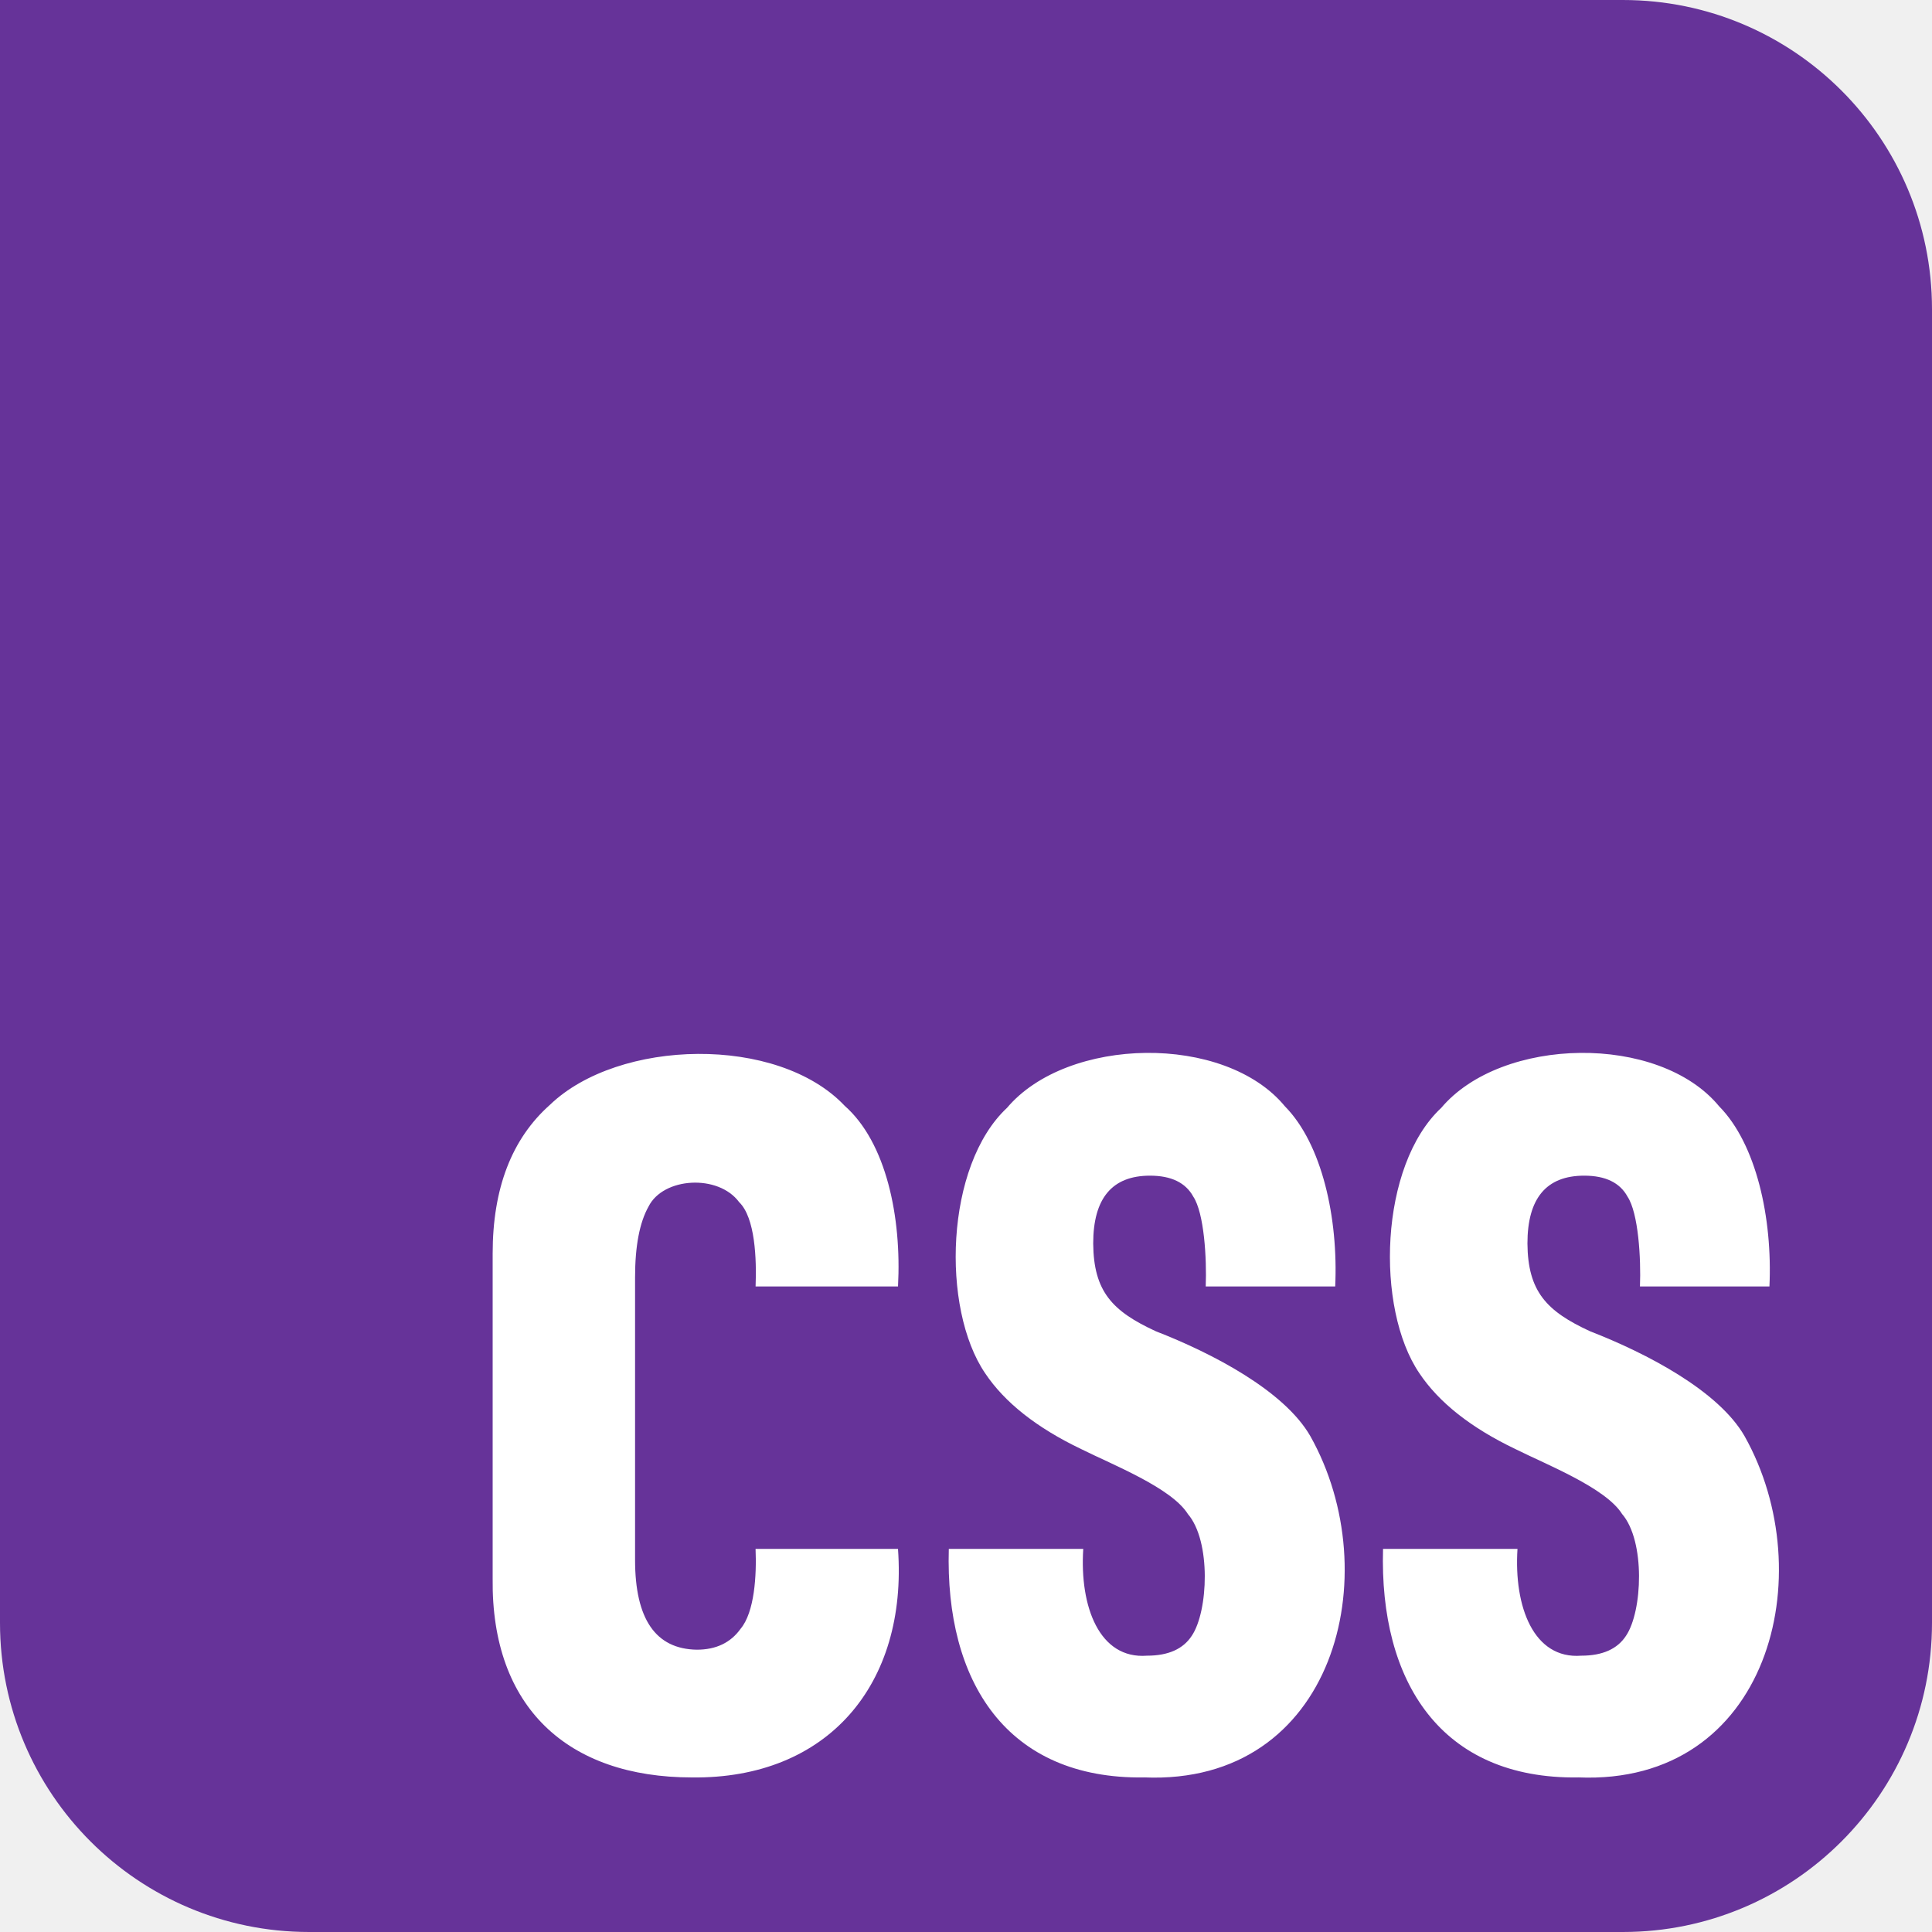
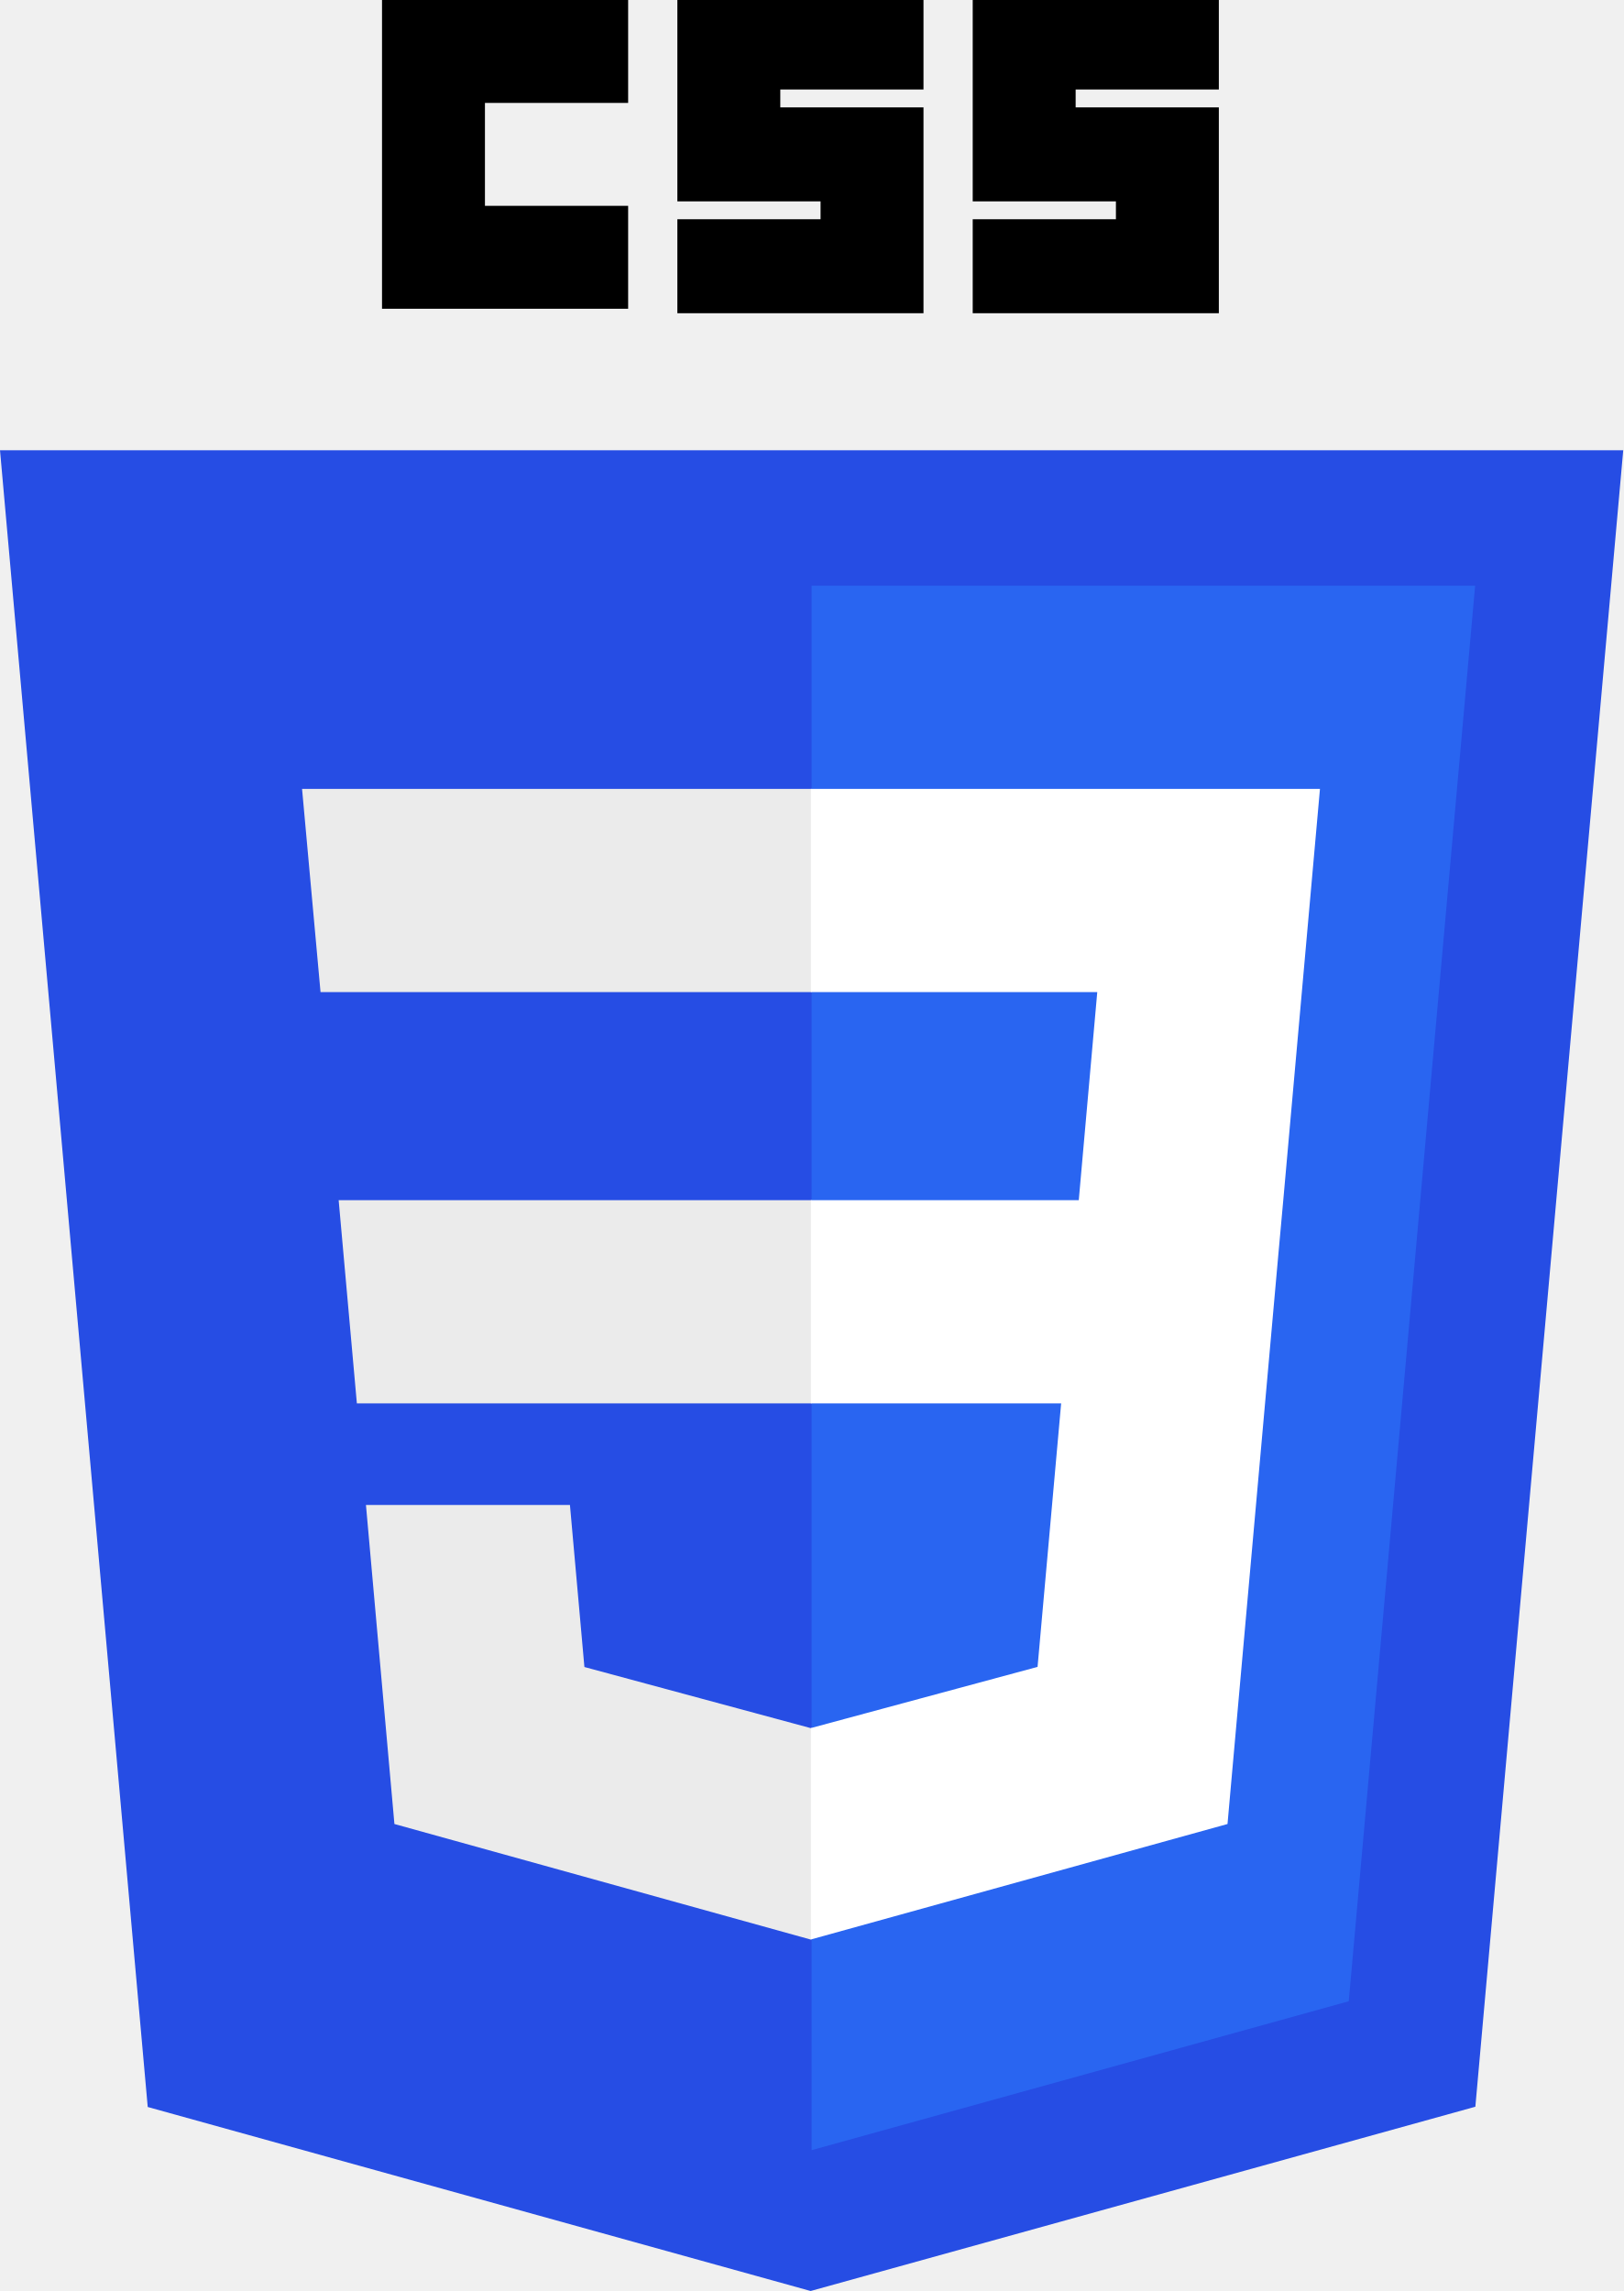
- <svg xmlns="http://www.w3.org/2000/svg" width="1000" height="1000" viewBox="0 0 1000 1000" role="img" aria-labelledby="css-logo-title css-logo-description">
-   <path id="bg" fill="#639" d="M0 0H840A160 160 0 0 1 1000 160V840A160 160 0 0 1 840 1000H160A160 160 0 0 1 0 840V0Z" />
-   <path id="fg" fill="#fff" d="m358.1,920c-64.23-.06-103.86-36.23-103.1-102.79,0,0,0-168.39,0-168.39,0-33.74,9.88-59.4,29.64-76.96,35.49-34.19,117.83-36.27,152.59.52,21.42,18.89,29.5,57.48,27.58,93.49h-73.72c.56-14.15-.19-35.58-8.51-43.65-10.81-14.63-39.36-12.91-46.91,2.32-4.64,8.26-6.96,20.49-6.96,36.67v146.18c0,30.65,10.65,46.15,31.96,46.49,9.96,0,17.53-3.62,22.68-10.85,7.19-8.58,8.31-27.58,7.73-41.32h73.72c5.04,70.07-36.32,119.16-106.71,118.29Zm234.04,0c-71.17.98-103.01-49.66-101.04-118.29h69.59c-1.93,29.92,8.35,57.17,32.99,55.27,10.99,0,18.73-3.44,23.2-10.33,8.5-12.59,10.09-48.95-2.06-63.02-8.49-13.55-39.03-25.51-55.16-33.57-23.03-11.02-39.61-24.1-49.75-39.26-22.87-33.64-20.75-107.48,11.34-137.4,31.18-36.92,112.61-38.62,143.82-.77,19.25,19.51,27.66,57.9,26.03,93.23h-67.02c.57-14.52-.8-37.95-6.44-46.49-3.95-7.23-11.43-10.85-22.42-10.85-19.59,0-29.38,11.71-29.38,35.12.21,24.86,9.9,35.06,32.48,45.45,29.24,11.36,66.42,30.76,79.9,54.24,40.2,71.54,12.62,180.82-86.09,176.65Zm224.76,0c-71.17.98-103.01-49.66-101.04-118.29h69.59c-1.93,29.92,8.35,57.17,32.99,55.27,10.99,0,18.73-3.44,23.2-10.33,8.5-12.59,10.09-48.95-2.06-63.02-8.49-13.55-39.03-25.51-55.16-33.57-23.03-11.02-39.61-24.1-49.75-39.26-22.87-33.64-20.75-107.48,11.34-137.4,31.18-36.92,112.61-38.62,143.82-.77,19.25,19.51,27.66,57.9,26.03,93.23h-67.02c.57-14.52-.8-37.95-6.44-46.49-3.95-7.23-11.43-10.85-22.42-10.85-19.59,0-29.38,11.71-29.38,35.12.21,24.86,9.9,35.06,32.48,45.45,29.24,11.36,66.42,30.76,79.9,54.24,40.2,71.54,12.62,180.82-86.09,176.65Z" />
+ <svg xmlns="http://www.w3.org/2000/svg" width="102.372mm" height="144.498mm" viewBox="0 0 362.734 512" id="svg3476" version="1.1">
+   <defs id="defs3478" />
+   <g id="layer1" transform="translate(-193.633,-276.3622)">
+     <g id="g3013" transform="translate(119,276.3622)">
+       <polygon id="polygon2989" points="437.367,100.62 404.321,470.819 255.778,512 107.644,470.877 74.633,100.62 " style="fill:#264de4" />
+       <polygon id="polygon2991" points="376.03,447.246 404.27,130.894 256,130.894 256,480.523 " style="fill:#2965f1" />
+       <polygon id="polygon2993" points="150.31,268.217 154.38,313.627 256,313.627 256,268.217 " style="fill:#ebebeb" />
+       <polygon id="polygon2995" points="256,176.305 255.843,176.305 142.132,176.305 146.26,221.716 256,221.716 " style="fill:#ebebeb" />
+       <polygon id="polygon2997" points="256,433.399 256,386.153 255.801,386.206 205.227,372.55 201.994,336.333 177.419,336.333 156.409,336.333 162.771,407.634 255.791,433.457 " style="fill:#ebebeb" />
+       <path id="path2999" d="m 160,0 55,0 0,23 -32,0 0,23 32,0 0,23 -55,0 z" />
+       <path id="path3001" d="m 226,0 55,0 0,20 -32,0 0,4 32,0 0,46 -55,0 0,-21 32,0 0,-4 -32,0 z" />
+       <path id="path3003" d="m 292,0 55,0 0,20 -32,0 0,4 32,0 0,46 -55,0 0,-21 32,0 0,-4 -32,0 z" />
+       <polygon id="polygon3005" points="311.761,313.627 306.49,372.521 255.843,386.191 255.843,433.435 348.937,407.634 349.62,399.962 360.291,280.411 361.399,268.217 369.597,176.305 255.843,176.305 255.843,221.716 319.831,221.716 315.699,268.217 255.843,268.217 255.843,313.627 " style="fill:#ffffff" />
+     </g>
+   </g>
</svg>
